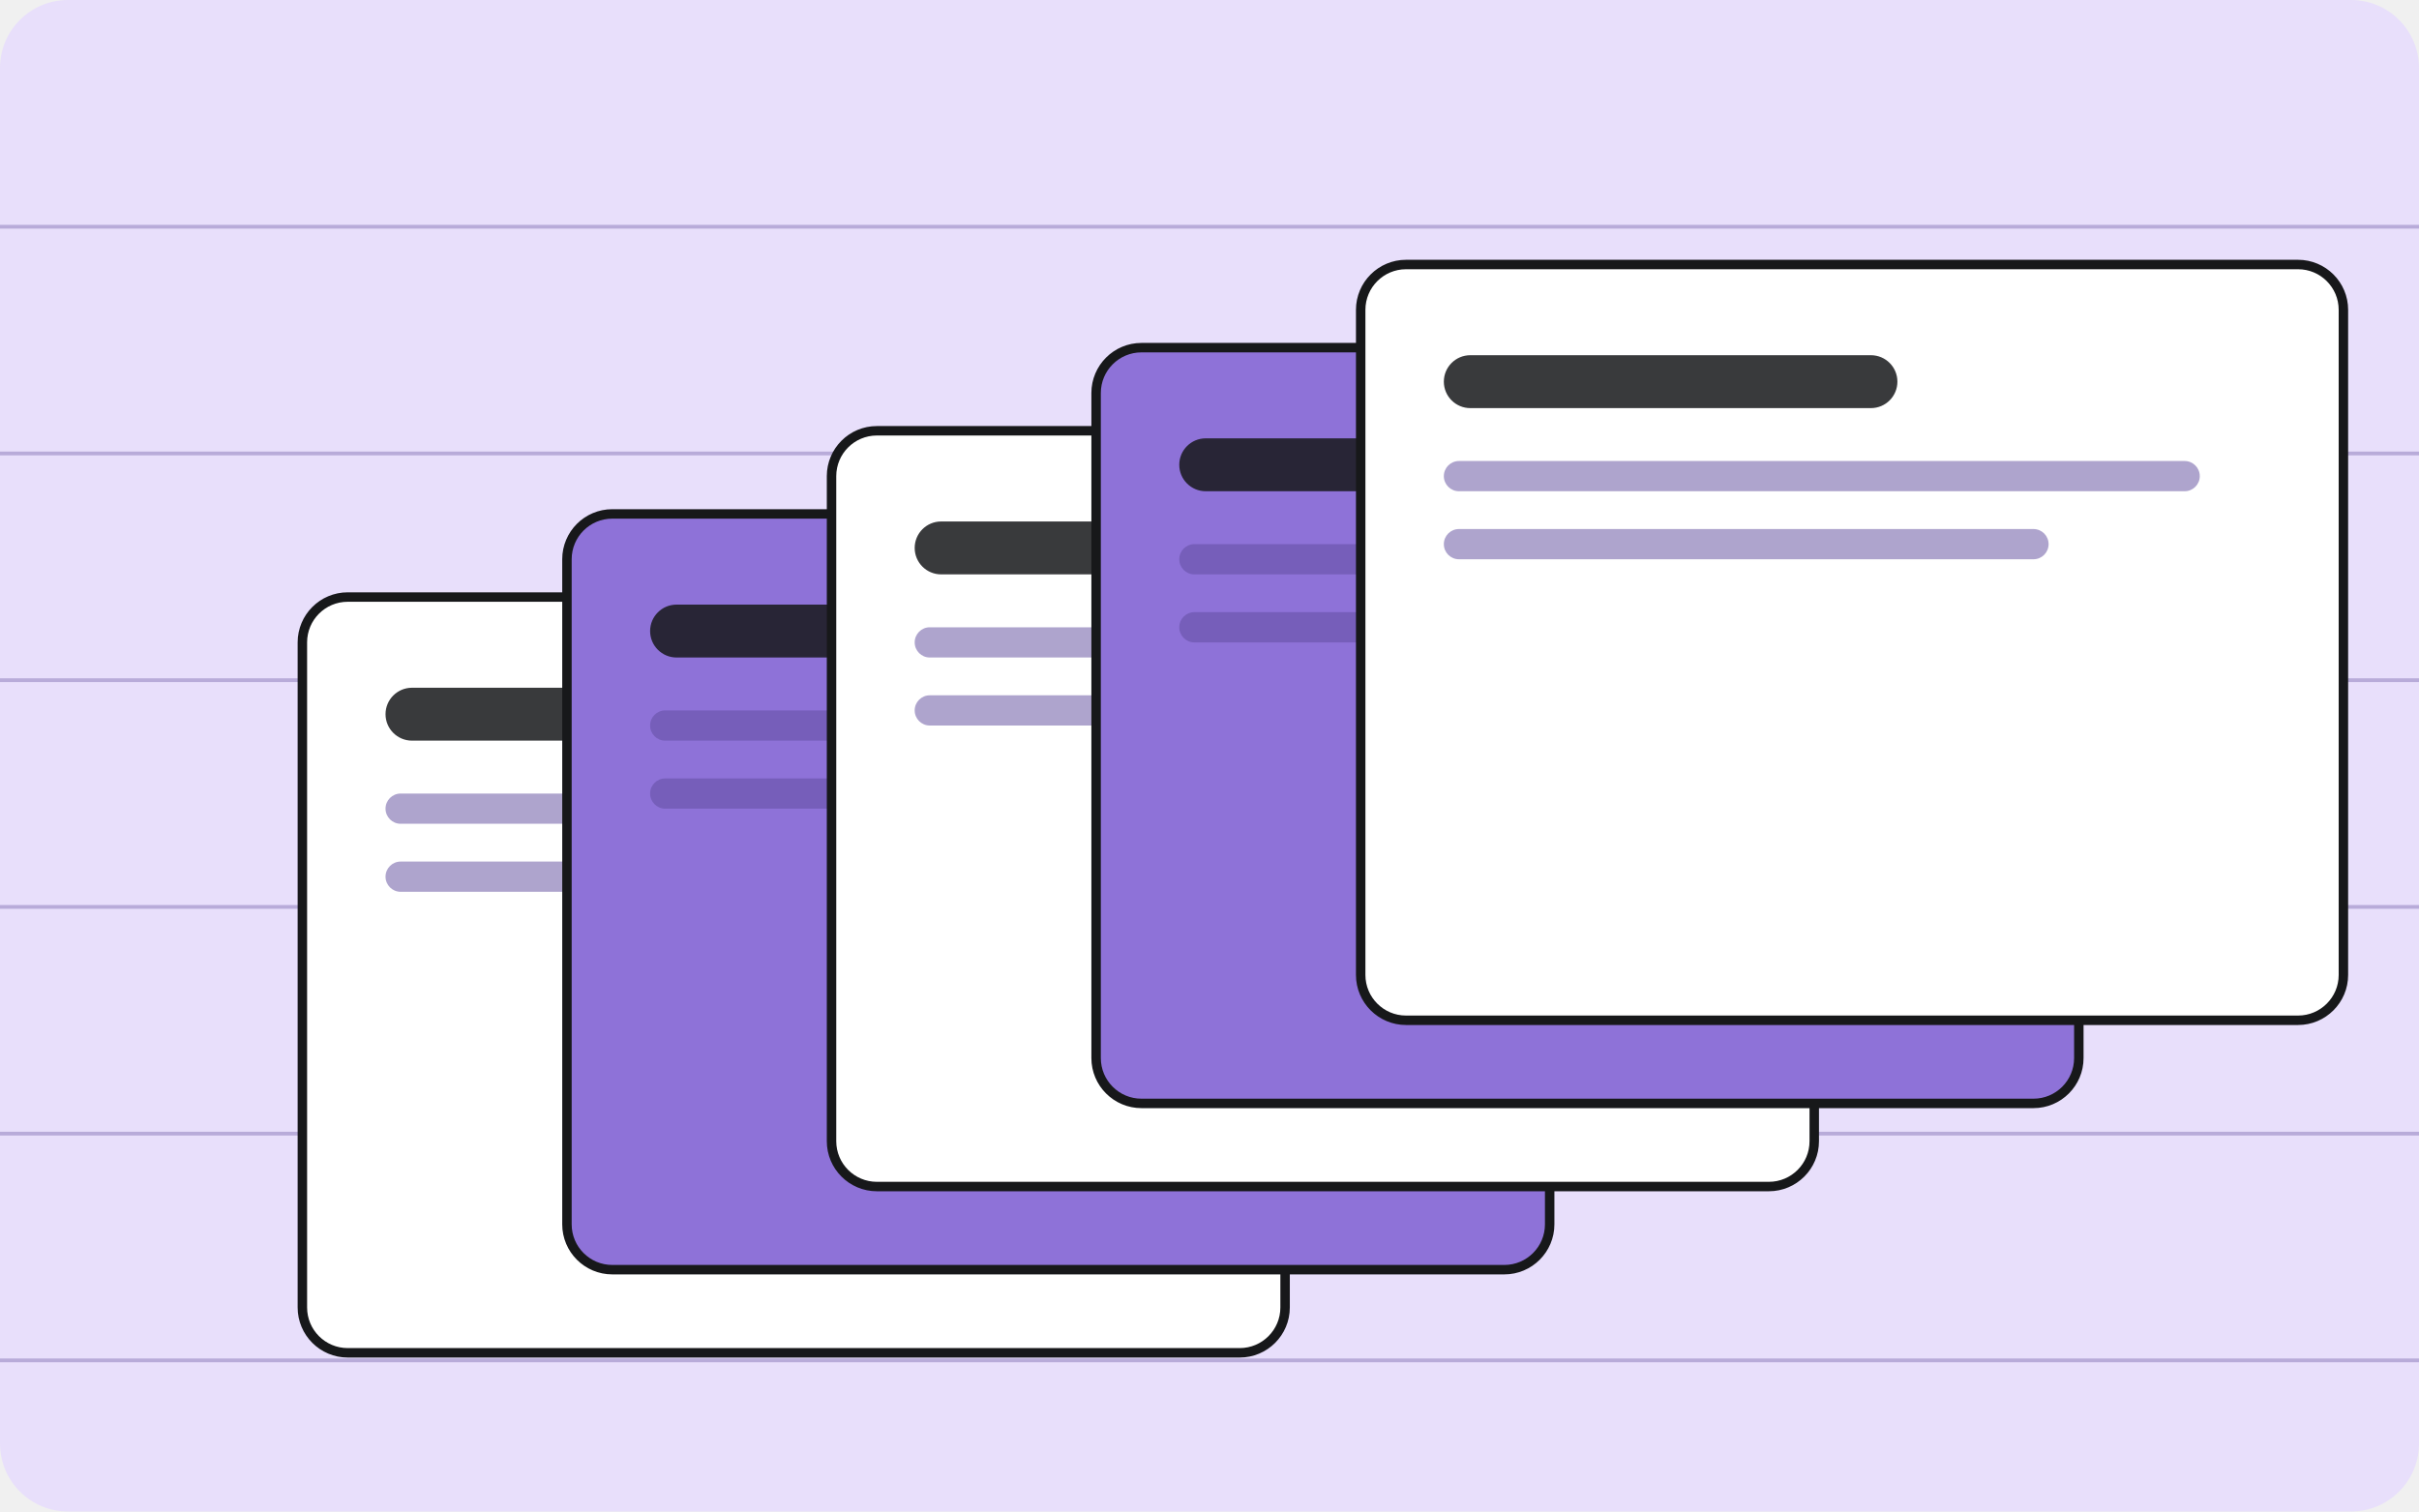
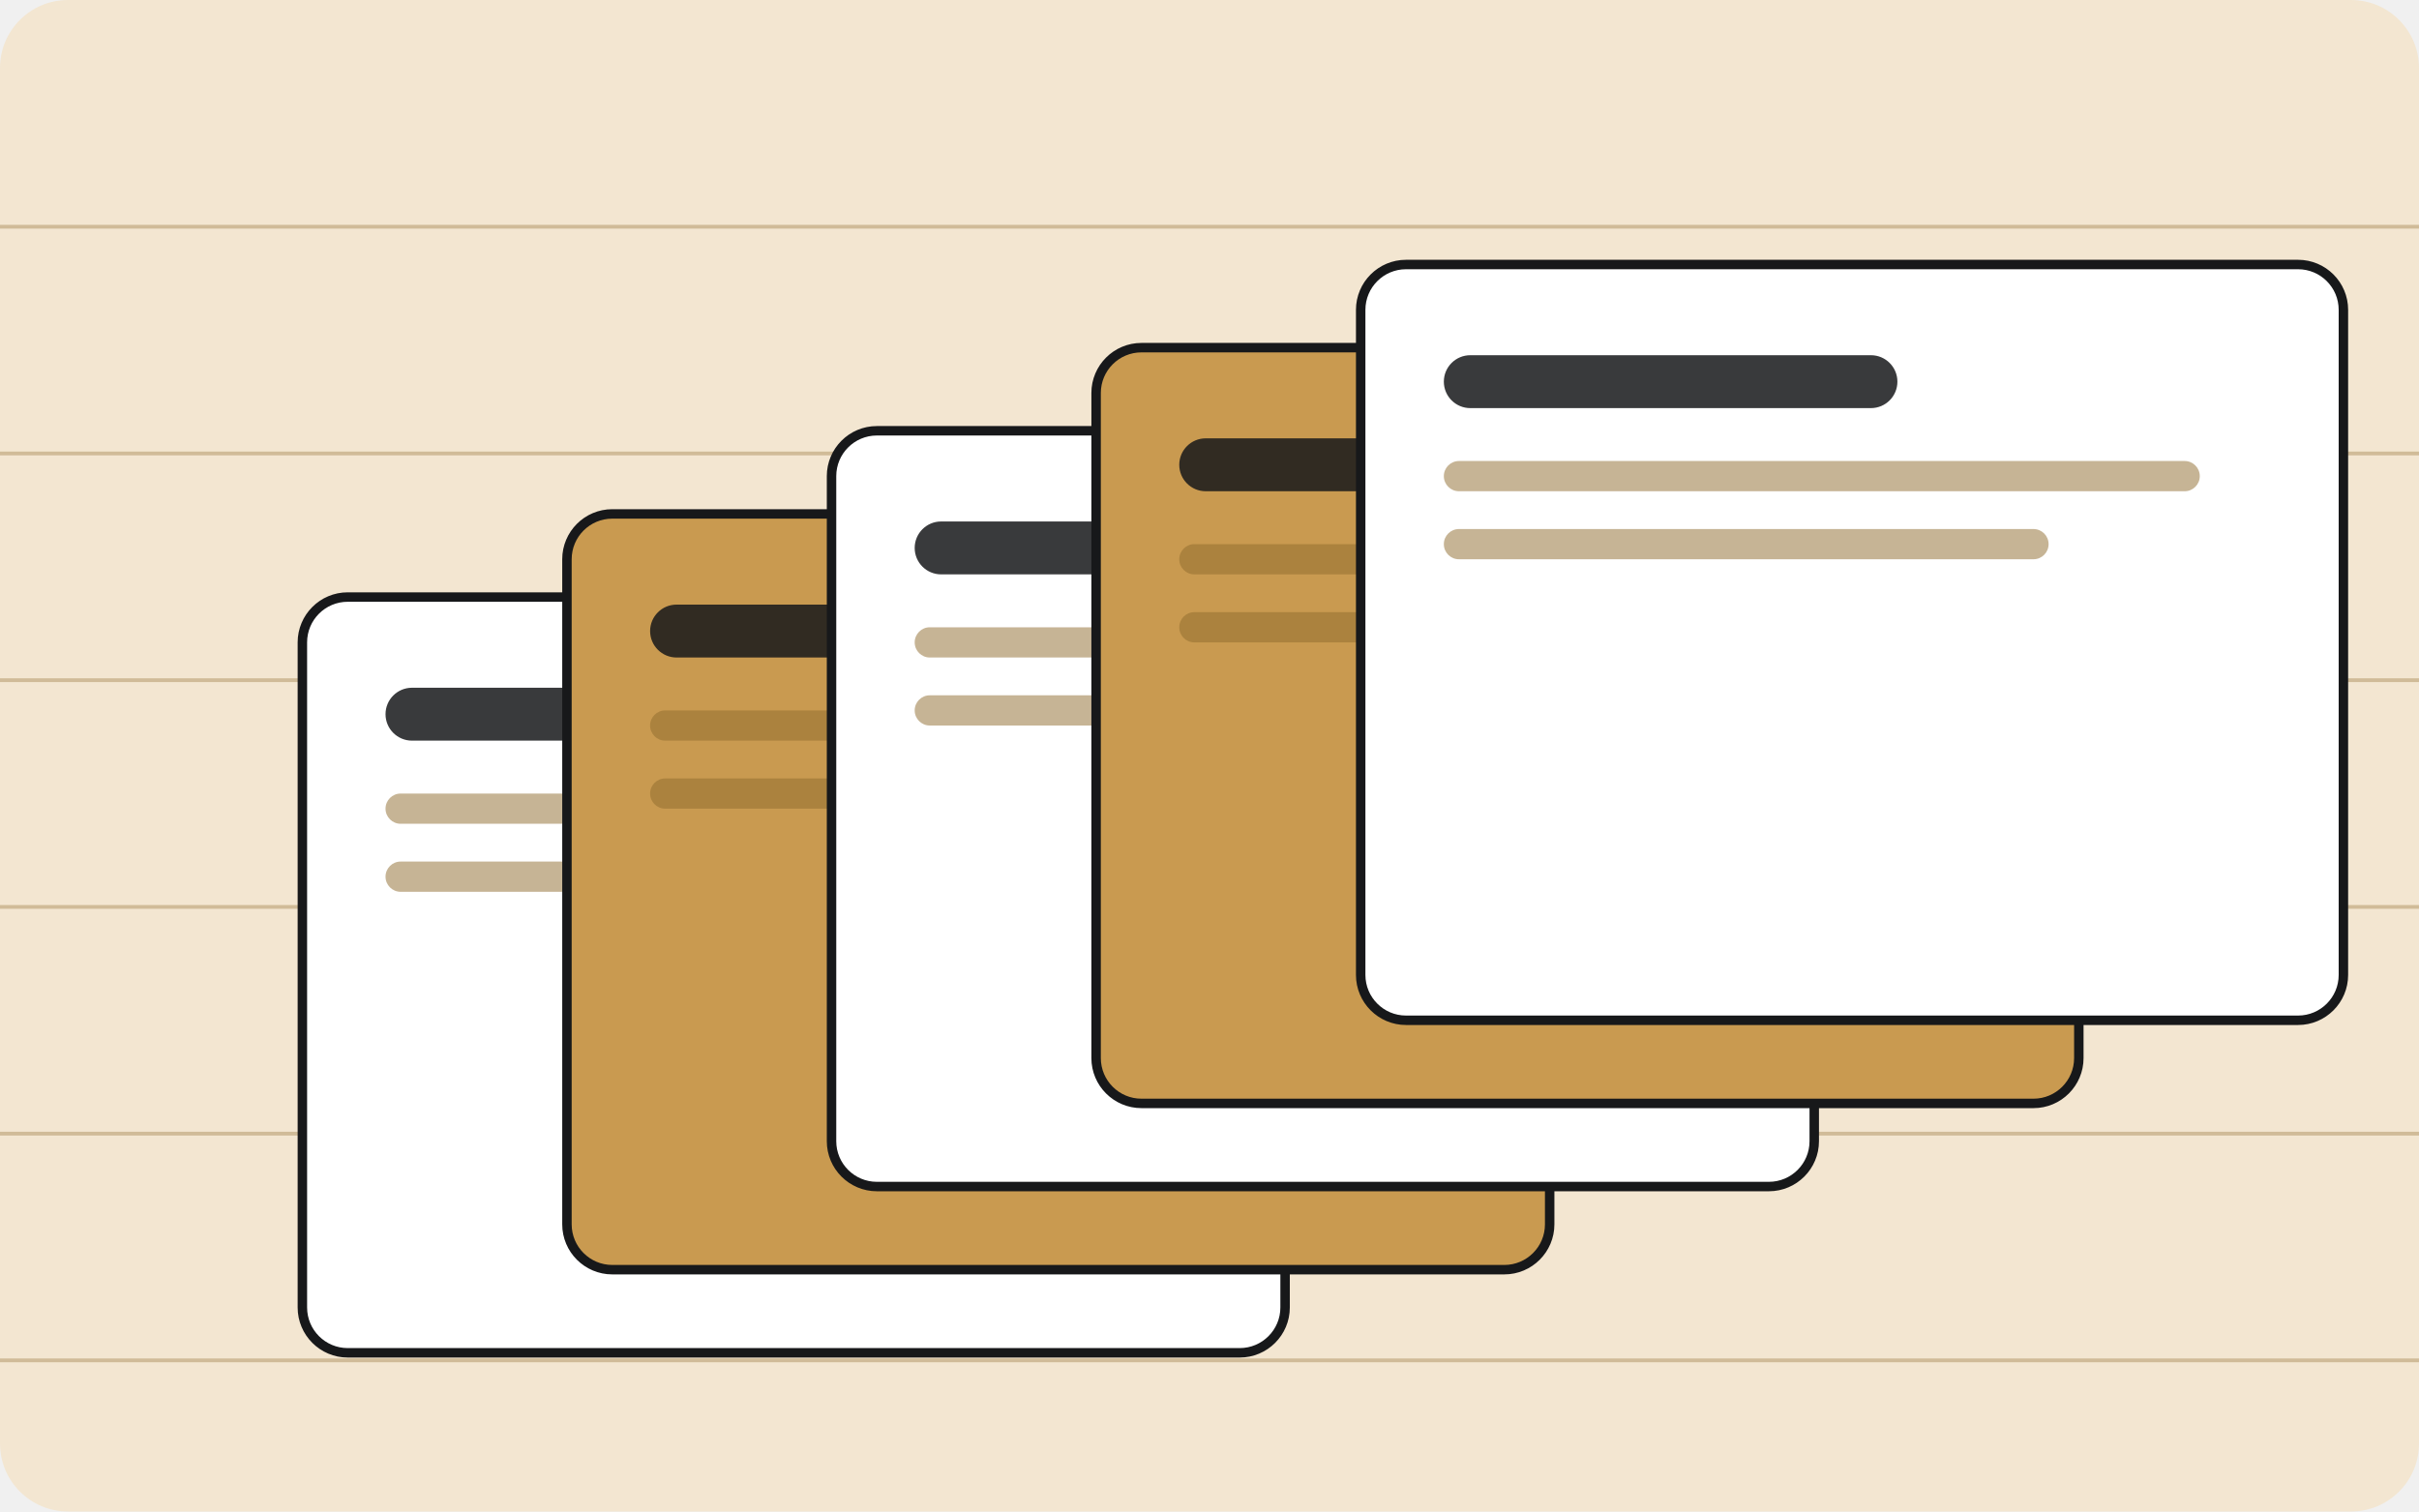
<svg xmlns="http://www.w3.org/2000/svg" viewBox="0 0 640 400" width="640" height="400" role="img" aria-hidden="true">
-   <rect width="640" height="400" rx="18" fill="#e8dffb" />
-   <g opacity="0.35" stroke="#5f4a9c" stroke-width="1">
+   <rect width="640" height="400" rx="18" fill="#f3e6d1" />
+   <g opacity="0.35" stroke="#8f6a2d" stroke-width="1">
    <line x1="0" y1="60" x2="640" y2="60" />
    <line x1="0" y1="120" x2="640" y2="120" />
    <line x1="0" y1="180" x2="640" y2="180" />
    <line x1="0" y1="240" x2="640" y2="240" />
    <line x1="0" y1="300" x2="640" y2="300" />
    <line x1="0" y1="360" x2="640" y2="360" />
  </g>
  <rect x="80" y="158" width="260" height="200" rx="12" fill="#ffffff" stroke="#17181a" stroke-width="2.5" />
  <rect x="102" y="182" width="120" height="14" rx="7" fill="#17181a" fill-opacity="0.85" />
-   <rect x="102" y="210" width="200" height="8" rx="4" fill="#5f4a9c" fill-opacity="0.5" />
-   <rect x="102" y="228" width="160" height="8" rx="4" fill="#5f4a9c" fill-opacity="0.5" />
-   <rect x="150" y="136" width="260" height="200" rx="12" fill="#8e72d8" stroke="#17181a" stroke-width="2.5" />
+   <rect x="102" y="210" width="200" height="8" rx="4" fill="#8f6a2d" fill-opacity="0.5" />
+   <rect x="102" y="228" width="160" height="8" rx="4" fill="#8f6a2d" fill-opacity="0.5" />
+   <rect x="150" y="136" width="260" height="200" rx="12" fill="#c99a50" stroke="#17181a" stroke-width="2.5" />
  <rect x="172" y="160" width="120" height="14" rx="7" fill="#17181a" fill-opacity="0.85" />
-   <rect x="172" y="188" width="200" height="8" rx="4" fill="#5f4a9c" fill-opacity="0.5" />
-   <rect x="172" y="206" width="160" height="8" rx="4" fill="#5f4a9c" fill-opacity="0.5" />
+   <rect x="172" y="188" width="200" height="8" rx="4" fill="#8f6a2d" fill-opacity="0.5" />
+   <rect x="172" y="206" width="160" height="8" rx="4" fill="#8f6a2d" fill-opacity="0.5" />
  <rect x="220" y="114" width="260" height="200" rx="12" fill="#ffffff" stroke="#17181a" stroke-width="2.5" />
  <rect x="242" y="138" width="120" height="14" rx="7" fill="#17181a" fill-opacity="0.85" />
-   <rect x="242" y="166" width="200" height="8" rx="4" fill="#5f4a9c" fill-opacity="0.5" />
-   <rect x="242" y="184" width="160" height="8" rx="4" fill="#5f4a9c" fill-opacity="0.5" />
-   <rect x="290" y="92" width="260" height="200" rx="12" fill="#8e72d8" stroke="#17181a" stroke-width="2.5" />
+   <rect x="242" y="166" width="200" height="8" rx="4" fill="#8f6a2d" fill-opacity="0.5" />
+   <rect x="242" y="184" width="160" height="8" rx="4" fill="#8f6a2d" fill-opacity="0.5" />
+   <rect x="290" y="92" width="260" height="200" rx="12" fill="#c99a50" stroke="#17181a" stroke-width="2.5" />
  <rect x="312" y="116" width="120" height="14" rx="7" fill="#17181a" fill-opacity="0.85" />
-   <rect x="312" y="144" width="200" height="8" rx="4" fill="#5f4a9c" fill-opacity="0.5" />
-   <rect x="312" y="162" width="160" height="8" rx="4" fill="#5f4a9c" fill-opacity="0.5" />
+   <rect x="312" y="144" width="200" height="8" rx="4" fill="#8f6a2d" fill-opacity="0.5" />
+   <rect x="312" y="162" width="160" height="8" rx="4" fill="#8f6a2d" fill-opacity="0.5" />
  <rect x="360" y="70" width="260" height="200" rx="12" fill="#ffffff" stroke="#17181a" stroke-width="2.5" />
  <rect x="382" y="94" width="120" height="14" rx="7" fill="#17181a" fill-opacity="0.85" />
-   <rect x="382" y="122" width="200" height="8" rx="4" fill="#5f4a9c" fill-opacity="0.5" />
-   <rect x="382" y="140" width="160" height="8" rx="4" fill="#5f4a9c" fill-opacity="0.5" />
+   <rect x="382" y="122" width="200" height="8" rx="4" fill="#8f6a2d" fill-opacity="0.5" />
+   <rect x="382" y="140" width="160" height="8" rx="4" fill="#8f6a2d" fill-opacity="0.5" />
</svg>
